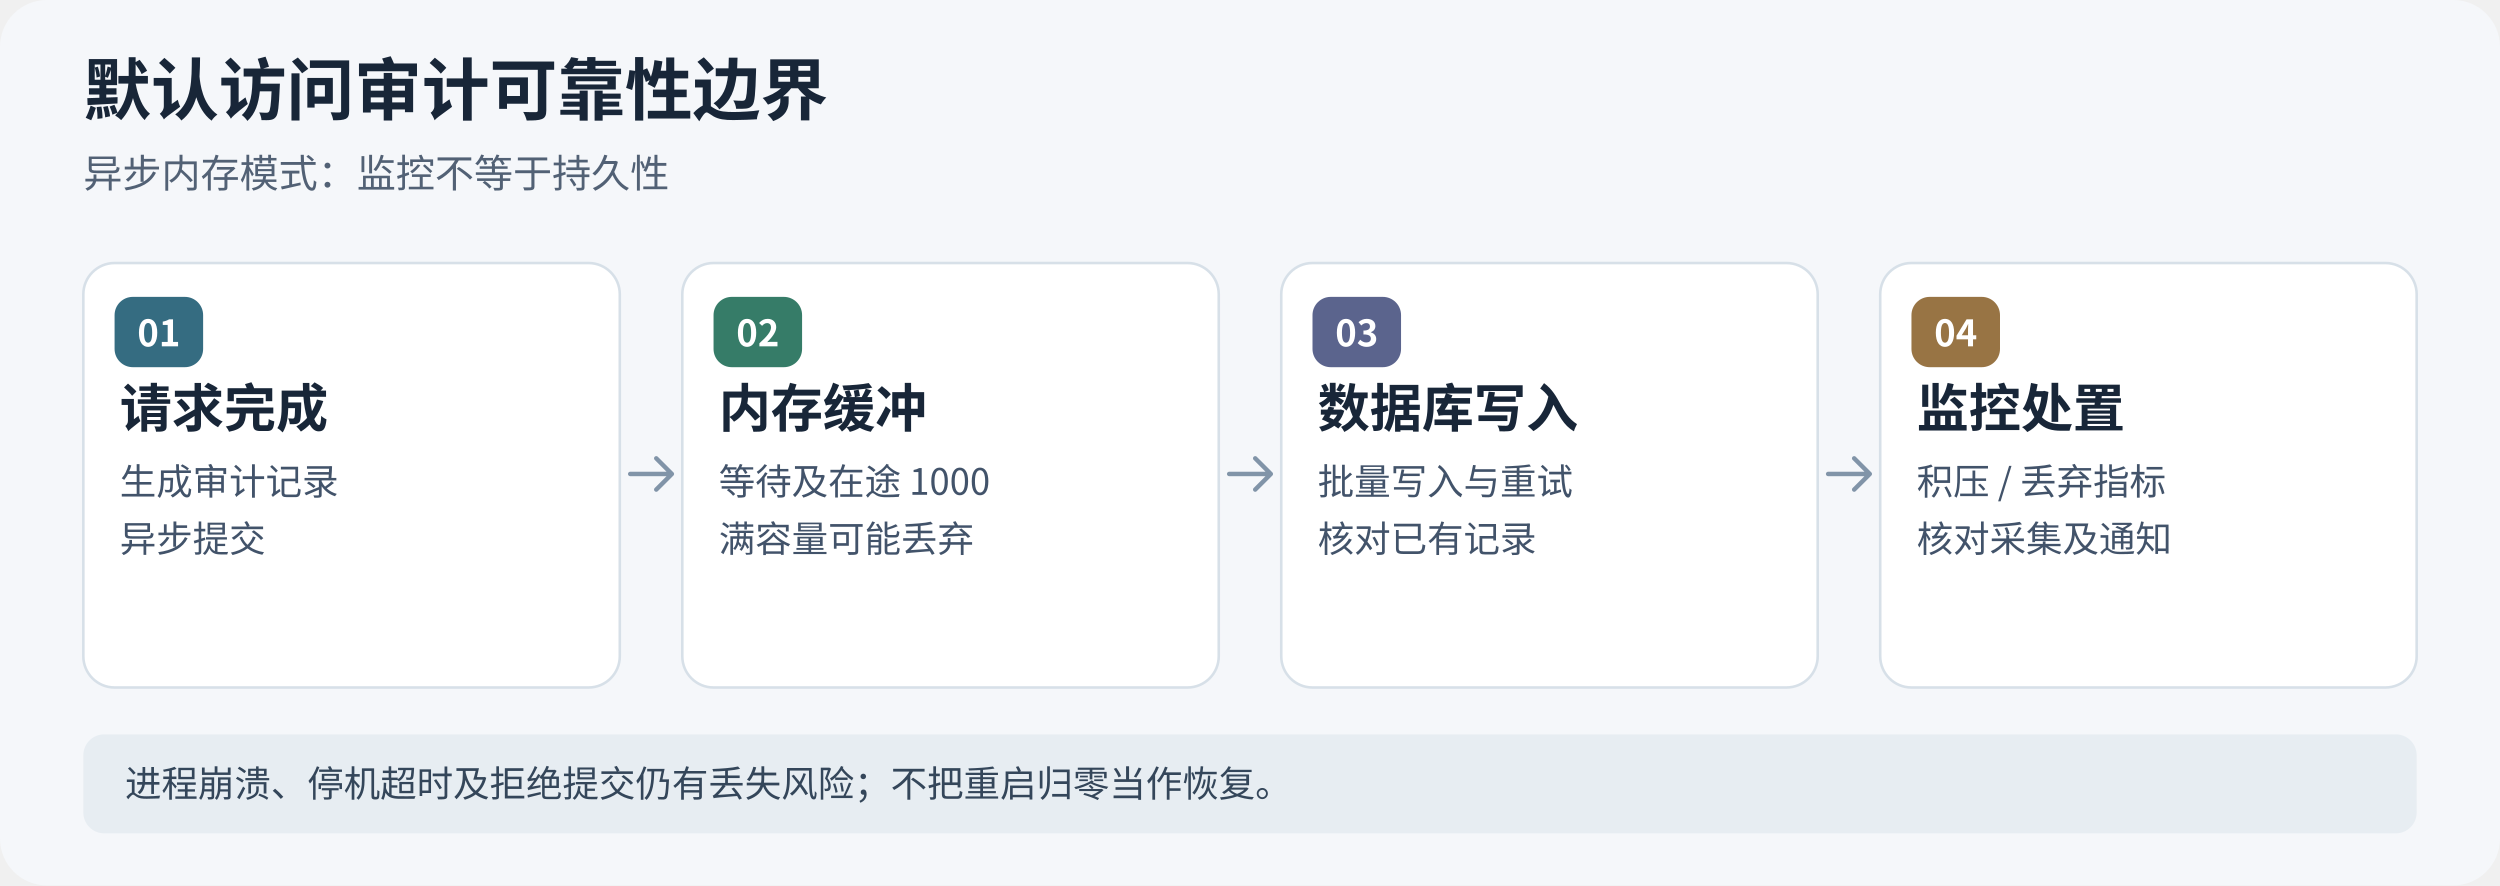
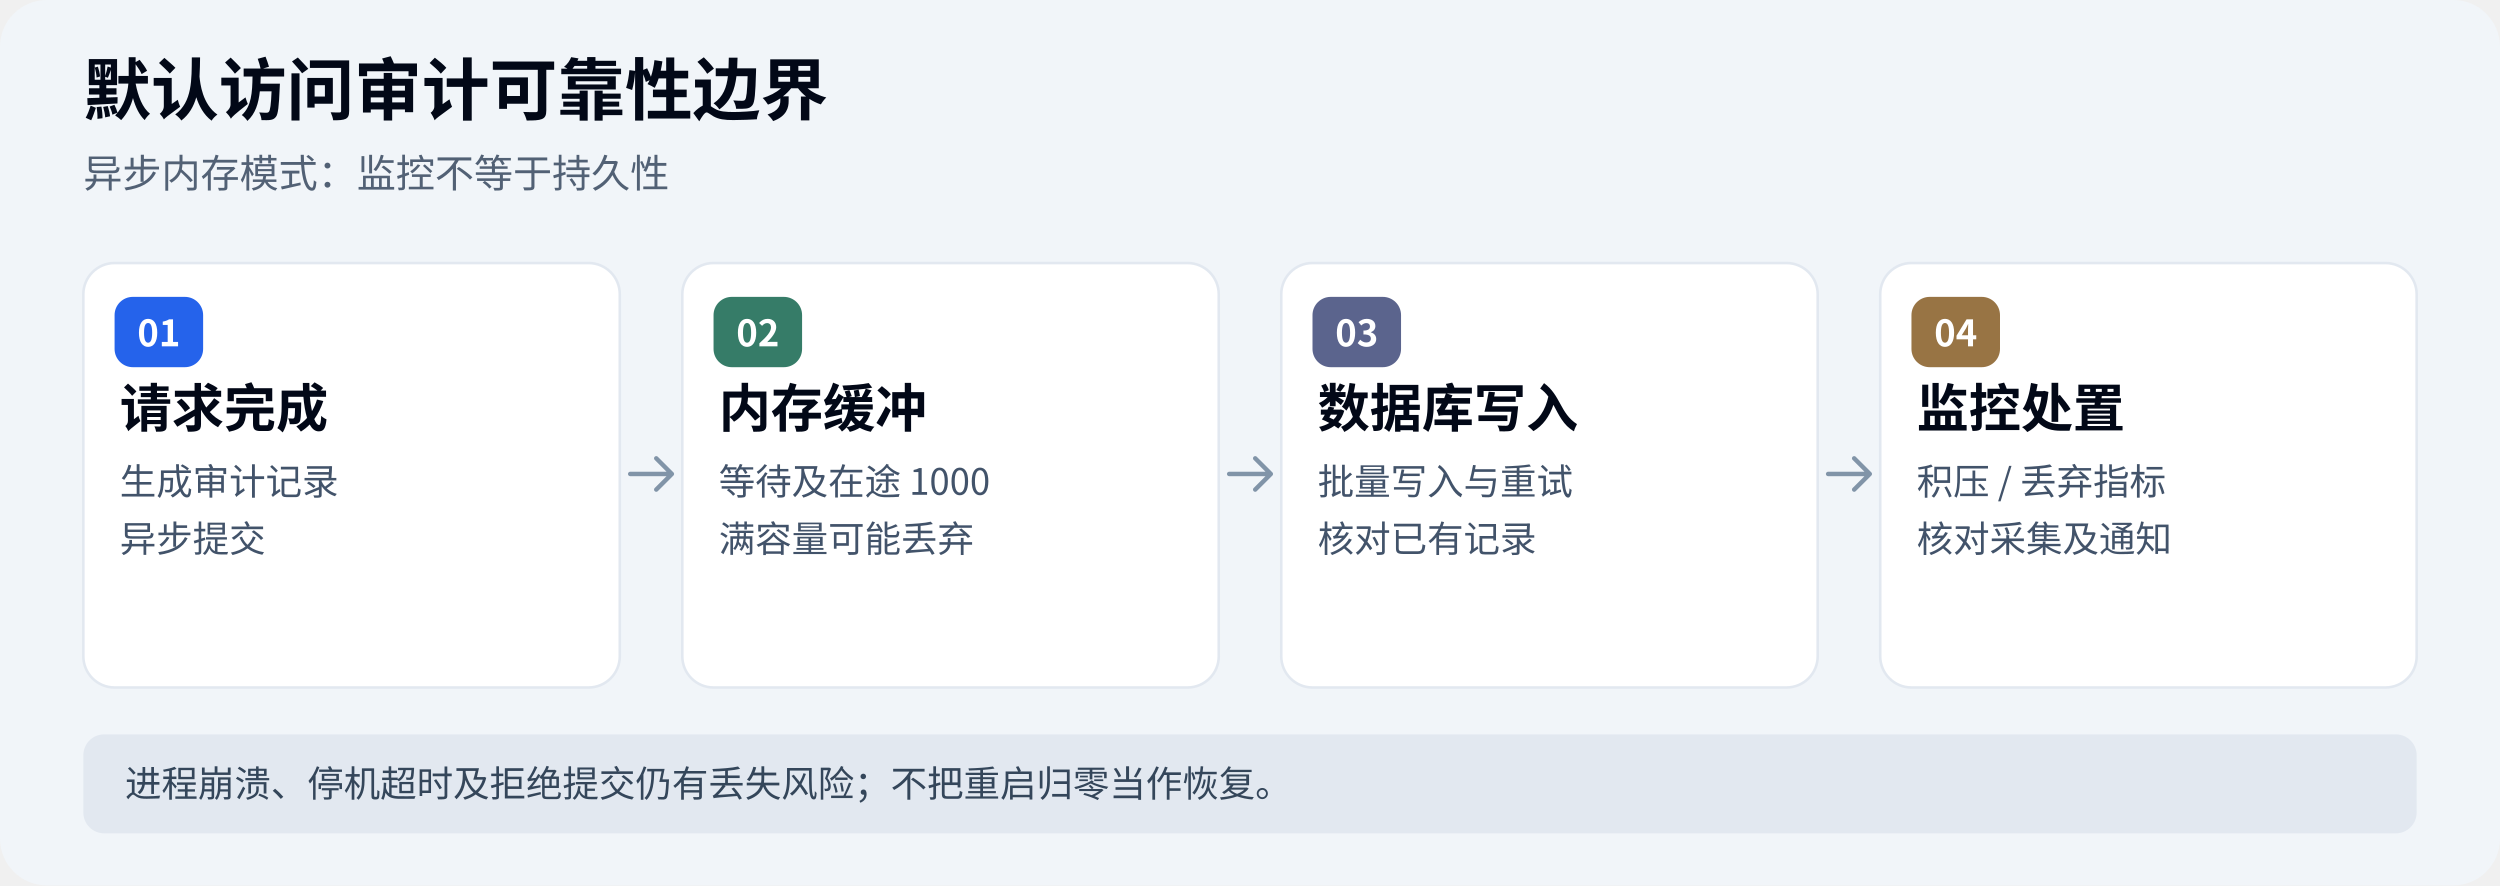
<svg xmlns="http://www.w3.org/2000/svg" viewBox="0 0 960 340" role="img" aria-labelledby="title desc">
-   <rect width="960" height="340" rx="18" fill="#f5f7fa" />
+   <rect width="960" height="340" rx="18" fill="#f1f5f9" />
  <g font-family="HarmonyOS Sans SC, Noto Sans CJK SC, PingFang SC, Microsoft YaHei, sans-serif">
-     <text x="32" y="44" font-size="26" font-weight="700" fill="#182638">默认访问审计可靠性边界</text>
+     <text x="32" y="44" font-size="26" font-weight="700" fill="#020817">默认访问审计可靠性边界</text>
    <text x="32" y="72" font-size="15" fill="#526175">异步内存模式：监控不等于持久性</text>
-     <rect x="32.0" y="101" width="206.0" height="163" rx="12" fill="#ffffff" stroke="#d7e0e8" />
-     <rect x="44.0" y="114" width="34" height="27" rx="7" fill="#356c81" />
+     <rect x="32.0" y="101" width="206.0" height="163" rx="12" fill="#ffffff" stroke="#e2e8f0" />
+     <rect x="44.0" y="114" width="34" height="27" rx="7" fill="#2563eb" />
    <text x="61.0" y="133" font-size="14" font-weight="700" text-anchor="middle" fill="#fff">01</text>
-     <text x="46.0" y="164" font-size="20" font-weight="700" fill="#182638">请求完成</text>
+     <text x="46.0" y="164" font-size="20" font-weight="700" fill="#020817">请求完成</text>
    <text x="46.0" y="190" font-size="14" fill="#42536a">生成审计记录</text>
    <text x="46.0" y="212" font-size="14" fill="#42536a">异步提交</text>
    <path d="M242.0 182 h16 m-6 -6 6 6 -6 6" stroke="#8194a8" stroke-width="1.7" fill="none" stroke-linecap="round" stroke-linejoin="round" />
-     <rect x="262.0" y="101" width="206.0" height="163" rx="12" fill="#ffffff" stroke="#d7e0e8" />
+     <rect x="262.0" y="101" width="206.0" height="163" rx="12" fill="#ffffff" stroke="#e2e8f0" />
    <rect x="274.0" y="114" width="34" height="27" rx="7" fill="#367c68" />
    <text x="291.0" y="133" font-size="14" font-weight="700" text-anchor="middle" fill="#fff">02</text>
-     <text x="276.0" y="164" font-size="20" font-weight="700" fill="#182638">内存缓冲</text>
+     <text x="276.0" y="164" font-size="20" font-weight="700" fill="#020817">内存缓冲</text>
    <text x="276.0" y="190" font-size="14" fill="#42536a">等待及在途 1000</text>
    <text x="276.0" y="212" font-size="14" fill="#42536a">满容量可能丢弃</text>
    <path d="M472.0 182 h16 m-6 -6 6 6 -6 6" stroke="#8194a8" stroke-width="1.7" fill="none" stroke-linecap="round" stroke-linejoin="round" />
-     <rect x="492.0" y="101" width="206.0" height="163" rx="12" fill="#ffffff" stroke="#d7e0e8" />
+     <rect x="492.0" y="101" width="206.0" height="163" rx="12" fill="#ffffff" stroke="#e2e8f0" />
    <rect x="504.0" y="114" width="34" height="27" rx="7" fill="#5b648d" />
    <text x="521.0" y="133" font-size="14" font-weight="700" text-anchor="middle" fill="#fff">03</text>
-     <text x="506.0" y="164" font-size="20" font-weight="700" fill="#182638">数据库写入</text>
+     <text x="506.0" y="164" font-size="20" font-weight="700" fill="#020817">数据库写入</text>
    <text x="506.0" y="190" font-size="14" fill="#42536a">批量写入与重试</text>
    <text x="506.0" y="212" font-size="14" fill="#42536a">核对已有记录</text>
    <path d="M702.0 182 h16 m-6 -6 6 6 -6 6" stroke="#8194a8" stroke-width="1.7" fill="none" stroke-linecap="round" stroke-linejoin="round" />
-     <rect x="722.0" y="101" width="206.0" height="163" rx="12" fill="#ffffff" stroke="#d7e0e8" />
+     <rect x="722.0" y="101" width="206.0" height="163" rx="12" fill="#ffffff" stroke="#e2e8f0" />
    <rect x="734.0" y="114" width="34" height="27" rx="7" fill="#987444" />
    <text x="751.0" y="133" font-size="14" font-weight="700" text-anchor="middle" fill="#fff">04</text>
-     <text x="736.0" y="164" font-size="20" font-weight="700" fill="#182638">监控处置</text>
+     <text x="736.0" y="164" font-size="20" font-weight="700" fill="#020817">监控处置</text>
    <text x="736.0" y="190" font-size="14" fill="#42536a">积压 / 丢弃指标</text>
    <text x="736.0" y="212" font-size="14" fill="#42536a">核对采集及通知</text>
-     <rect x="32" y="282" width="896" height="38" rx="8" fill="#e7edf2" />
+     <rect x="32" y="282" width="896" height="38" rx="8" fill="#e2e8f0" />
    <text x="48" y="306" font-size="14" fill="#34465a">进程崩溃、停机超时及拒绝提交仍有丢失风险；不把重启归零当作恢复。</text>
  </g>
</svg>
